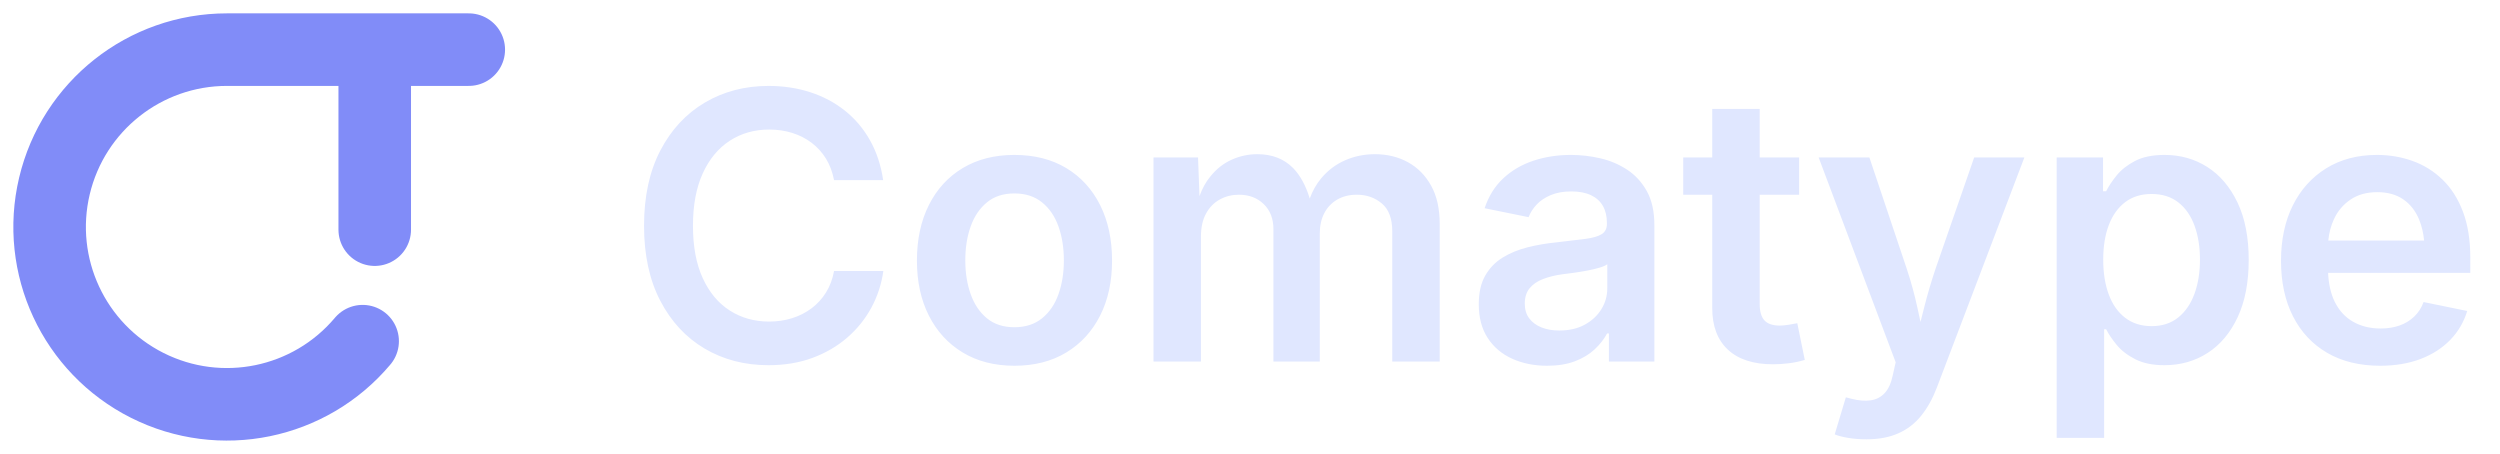
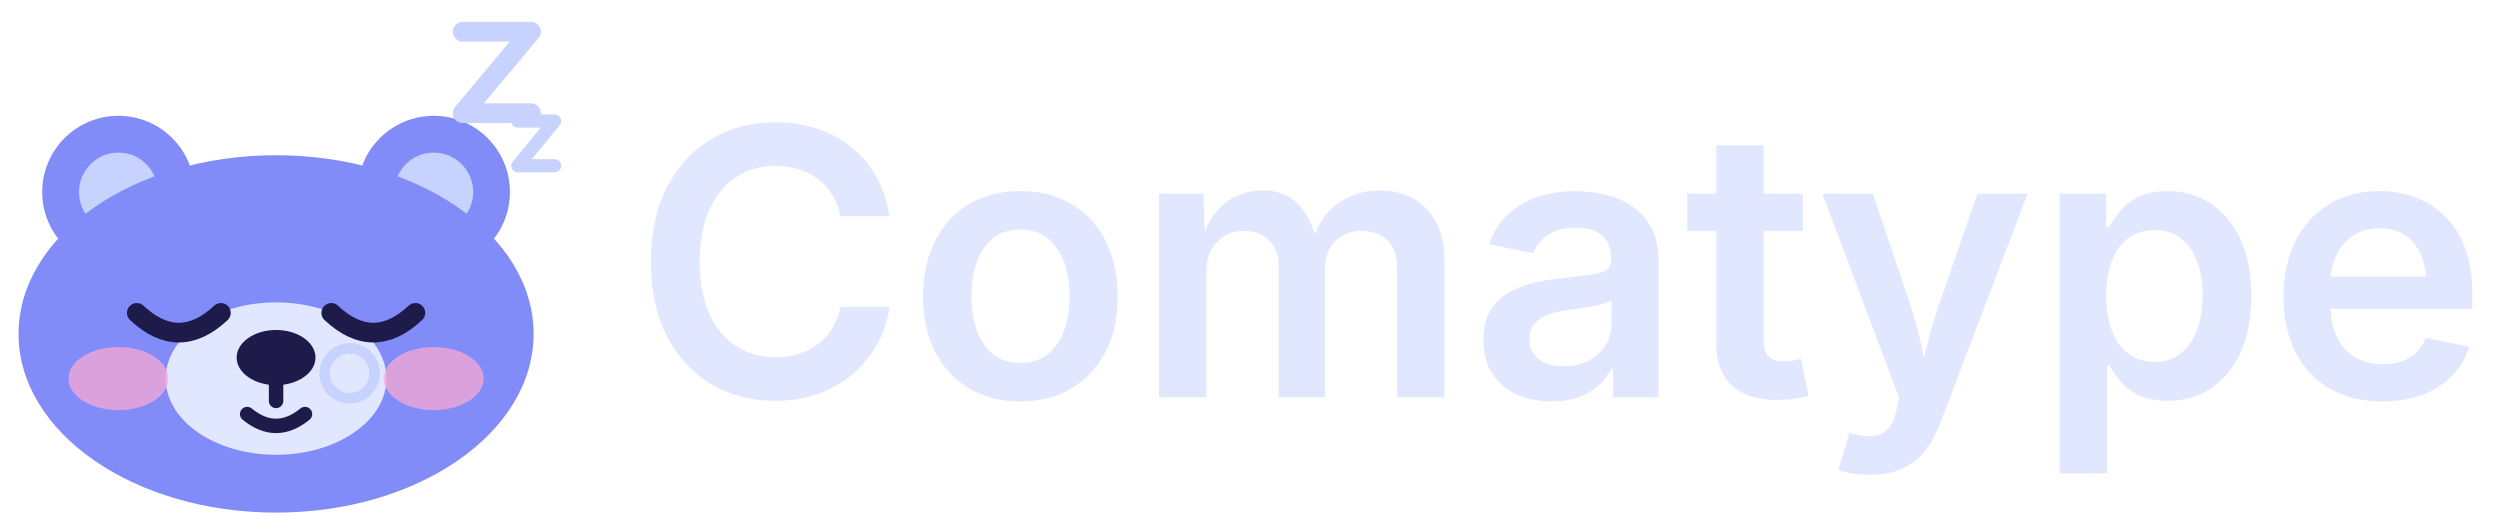
- <svg xmlns="http://www.w3.org/2000/svg" viewBox="-4 -4 749 136" width="749" height="136" role="img" aria-label="Comatype">
-   <g transform="translate(-28.58 -40.65) scale(0.4025)">
-     <path d="M331 345A132 132 0 1 1 230 128L410 128M340 128L340 262" fill="none" stroke="#818cf8" stroke-width="54" stroke-linecap="round" stroke-linejoin="round" />
+ <svg xmlns="http://www.w3.org/2000/svg" viewBox="-4 -4 751 158" width="751" height="158" role="img" aria-label="Comatype">
+   <g transform="translate(-22.11 -23.68) scale(0.3947)">
+     <g>
+       <circle cx="136" cy="196" r="58" fill="#818cf8" />
+       <circle cx="136" cy="196" r="30" fill="#c7d2fe" />
+       <circle cx="376" cy="196" r="58" fill="#818cf8" />
+       <circle cx="376" cy="196" r="30" fill="#c7d2fe" />
+       <ellipse cx="256" cy="304" rx="196" ry="136" fill="#818cf8" />
+       <ellipse cx="256" cy="338" rx="84" ry="58" fill="#e0e7ff" />
+       <ellipse cx="136" cy="338" rx="38" ry="24" fill="#f9a8d4" opacity="0.75" />
+       <ellipse cx="376" cy="338" rx="38" ry="24" fill="#f9a8d4" opacity="0.75" />
+       <path d="M150 288q32 30 64 0M298 288q32 30 64 0" fill="none" stroke="#1e1b4b" stroke-width="15" stroke-linecap="round" />
+       <ellipse cx="256" cy="322" rx="30" ry="21" fill="#1e1b4b" />
+       <path d="M256 343v12M234 365q22 18 44 0" fill="none" stroke="#1e1b4b" stroke-width="11" stroke-linecap="round" stroke-linejoin="round" />
+       <circle cx="312" cy="334" r="19" fill="none" stroke="#c7d2fe" stroke-width="8" />
+       <path d="M398 74h52l-52 62h52" fill="none" stroke="#c7d2fe" stroke-width="15" stroke-linecap="round" stroke-linejoin="round" />
+       <path d="M440 142h28l-28 34h28" fill="none" stroke="#c7d2fe" stroke-width="10" stroke-linecap="round" stroke-linejoin="round" />
+     </g>
  </g>
-   <path d="M226.25 105.414Q215.532 105.414 207.11 100.437Q198.688 95.461 193.821 86.109Q188.954 76.757 188.954 63.632Q188.954 50.453 193.848 41.074Q198.743 31.695 207.192 26.718Q215.641 21.742 226.25 21.742Q232.922 21.742 238.747 23.629Q244.571 25.515 249.137 29.152Q253.704 32.789 256.657 38.039Q259.61 43.289 260.594 49.961H245.883Q245.172 46.297 243.45 43.507Q241.727 40.718 239.157 38.777Q236.586 36.836 233.36 35.824Q230.133 34.812 226.469 34.812Q219.797 34.812 214.629 38.175Q209.461 41.539 206.536 47.965Q203.61 54.39 203.61 63.632Q203.61 72.984 206.563 79.382Q209.516 85.781 214.684 89.062Q219.852 92.343 226.415 92.343Q230.079 92.343 233.305 91.332Q236.532 90.32 239.129 88.379Q241.727 86.437 243.477 83.621Q245.227 80.804 245.883 77.195H260.649Q259.829 83.047 257.067 88.16Q254.305 93.273 249.821 97.156Q245.336 101.039 239.403 103.226Q233.469 105.414 226.25 105.414ZM299.915 105.578Q291 105.578 284.438 101.613Q277.875 97.648 274.293 90.566Q270.711 83.484 270.711 74.078Q270.711 64.562 274.293 57.425Q277.875 50.289 284.438 46.351Q291 42.414 299.915 42.414Q308.883 42.414 315.446 46.351Q322.008 50.289 325.59 57.425Q329.172 64.562 329.172 74.078Q329.172 83.484 325.59 90.566Q322.008 97.648 315.446 101.613Q308.883 105.578 299.915 105.578ZM299.915 94.039Q304.891 94.039 308.2 91.359Q311.508 88.679 313.122 84.14Q314.735 79.601 314.735 74.023Q314.735 68.39 313.122 63.851Q311.508 59.312 308.2 56.632Q304.891 53.953 299.915 53.953Q294.938 53.953 291.684 56.632Q288.43 59.312 286.817 63.824Q285.204 68.336 285.204 74.023Q285.204 79.601 286.817 84.14Q288.43 88.679 291.684 91.359Q294.938 94.039 299.915 94.039ZM341.586 104.32V43.179H354.93L355.368 54.773Q356.571 51.382 358.54 48.976Q361.274 45.531 364.965 43.863Q368.657 42.195 372.704 42.195Q379.321 42.195 383.422 46.351Q386.649 49.687 388.399 55.484Q389.657 52.039 391.79 49.468Q394.797 45.859 398.981 44.027Q403.165 42.195 407.922 42.195Q413.446 42.195 417.821 44.601Q422.196 47.007 424.766 51.629Q427.336 56.25 427.336 63.086V104.32H413.118V65.273Q413.118 59.586 410 56.961Q406.883 54.336 402.508 54.336Q399.118 54.336 396.602 55.812Q394.086 57.289 392.747 59.886Q391.407 62.484 391.407 65.929V104.32H377.516V64.617Q377.516 59.968 374.618 57.152Q371.719 54.336 367.18 54.336Q364.063 54.336 361.465 55.757Q358.868 57.179 357.336 59.968Q355.805 62.757 355.805 66.859V104.32ZM459.493 105.578Q453.696 105.578 449.047 103.472Q444.399 101.367 441.719 97.265Q439.04 93.164 439.04 87.148Q439.04 81.953 440.981 78.562Q442.922 75.172 446.231 73.148Q449.54 71.125 453.696 70.086Q457.852 69.047 462.336 68.609Q467.641 68.007 470.977 67.57Q474.313 67.132 475.872 66.148Q477.43 65.164 477.43 63.086V62.812Q477.43 59.804 476.227 57.699Q475.024 55.593 472.645 54.472Q470.266 53.351 466.766 53.351Q463.211 53.351 460.614 54.445Q458.016 55.539 456.375 57.289Q454.735 59.039 453.969 61.062L440.79 58.382Q442.594 52.968 446.368 49.441Q450.141 45.914 455.364 44.164Q460.586 42.414 466.711 42.414Q471.032 42.414 475.434 43.425Q479.836 44.437 483.5 46.843Q487.165 49.25 489.407 53.297Q491.649 57.343 491.649 63.468V104.32H478.032V95.898H477.485Q476.118 98.468 473.739 100.683Q471.36 102.898 467.832 104.238Q464.305 105.578 459.493 105.578ZM463.157 95.023Q467.586 95.023 470.786 93.273Q473.985 91.523 475.762 88.652Q477.54 85.781 477.54 82.39V75.172Q476.829 75.718 475.161 76.211Q473.493 76.703 471.442 77.086Q469.391 77.468 467.395 77.742Q465.399 78.015 464.032 78.179Q460.86 78.617 458.29 79.601Q455.719 80.586 454.27 82.363Q452.821 84.14 452.821 86.984Q452.821 89.609 454.161 91.386Q455.5 93.164 457.825 94.093Q460.149 95.023 463.157 95.023ZM535.016 43.179V54.336H523.204V87.093Q523.204 90.429 524.625 91.988Q526.047 93.547 529.274 93.547Q530.258 93.547 531.872 93.3Q533.485 93.054 534.469 92.836L536.711 103.828Q534.36 104.539 531.899 104.84Q529.438 105.14 527.196 105.14Q518.391 105.14 513.688 100.765Q508.985 96.39 508.985 88.297V54.336H500.29V43.179H508.985V28.632H523.204V43.179ZM545.68 126.14 549.016 115.039 550.711 115.476Q553.938 116.297 556.454 115.941Q558.969 115.586 560.665 113.754Q562.36 111.922 563.071 108.422L563.946 104.539L540.868 43.179H556.071L567.227 76.429Q569.196 82.336 570.454 88.187Q570.891 90.32 571.383 92.453Q571.93 90.32 572.477 88.132Q573.954 82.281 575.922 76.429L587.461 43.179H602.5L576.25 112.195Q574.391 117.062 571.602 120.535Q568.813 124.007 564.766 125.812Q560.719 127.617 555.196 127.617Q552.188 127.617 549.645 127.179Q547.102 126.742 545.68 126.14ZM612.18 127.179V43.179H626.071V53.297H627Q628.094 51.109 630.118 48.593Q632.141 46.078 635.614 44.246Q639.086 42.414 644.5 42.414Q651.61 42.414 657.297 46.023Q662.985 49.632 666.348 56.66Q669.711 63.687 669.711 73.859Q669.711 83.922 666.43 90.976Q663.149 98.031 657.434 101.722Q651.719 105.414 644.446 105.414Q639.25 105.414 635.75 103.636Q632.25 101.859 630.172 99.343Q628.094 96.828 627 94.64H626.399V127.179ZM640.618 93.711Q645.375 93.711 648.602 91.113Q651.829 88.515 653.469 84.004Q655.11 79.492 655.11 73.804Q655.11 68.117 653.497 63.66Q651.883 59.203 648.657 56.66Q645.43 54.117 640.618 54.117Q635.915 54.117 632.688 56.578Q629.461 59.039 627.793 63.441Q626.125 67.843 626.125 73.804Q626.125 79.765 627.793 84.25Q629.461 88.734 632.715 91.222Q635.969 93.711 640.618 93.711ZM709.086 105.578Q699.844 105.578 693.2 101.695Q686.555 97.812 682.973 90.757Q679.391 83.703 679.391 74.132Q679.391 64.672 682.918 57.562Q686.446 50.453 692.926 46.433Q699.407 42.414 708.157 42.414Q713.735 42.414 718.793 44.218Q723.852 46.023 727.762 49.797Q731.672 53.57 733.887 59.394Q736.102 65.218 736.102 73.257V77.742H693.5Q693.719 82.773 695.469 86.382Q697.438 90.375 700.993 92.398Q704.547 94.422 709.25 94.422Q712.368 94.422 714.911 93.519Q717.454 92.617 719.313 90.84Q721.172 89.062 722.102 86.492L735.172 89.172Q733.696 94.093 730.141 97.785Q726.586 101.476 721.254 103.527Q715.922 105.578 709.086 105.578ZM693.555 68.062H722.266Q721.938 64.672 720.79 61.828Q719.204 57.945 716.059 55.757Q712.915 53.57 708.211 53.57Q703.508 53.57 700.227 55.785Q696.946 58 695.25 61.664Q693.883 64.617 693.555 68.062Z" fill="#e0e7ff" />
+   <path d="M228.824 116.414Q218.106 116.414 209.684 111.437Q201.262 106.461 196.395 97.109Q191.528 87.757 191.528 74.632Q191.528 61.453 196.422 52.074Q201.317 42.695 209.766 37.718Q218.215 32.742 228.824 32.742Q235.496 32.742 241.321 34.629Q247.145 36.515 251.711 40.152Q256.278 43.789 259.231 49.039Q262.184 54.289 263.168 60.961H248.457Q247.746 57.297 246.024 54.507Q244.301 51.718 241.731 49.777Q239.16 47.836 235.934 46.824Q232.707 45.812 229.043 45.812Q222.371 45.812 217.203 49.175Q212.035 52.539 209.11 58.965Q206.184 65.39 206.184 74.632Q206.184 83.984 209.137 90.382Q212.09 96.781 217.258 100.062Q222.426 103.343 228.988 103.343Q232.653 103.343 235.879 102.332Q239.106 101.32 241.703 99.379Q244.301 97.437 246.051 94.621Q247.801 91.804 248.457 88.195H263.223Q262.403 94.047 259.641 99.16Q256.879 104.273 252.395 108.156Q247.91 112.039 241.977 114.226Q236.043 116.414 228.824 116.414ZM302.488 116.578Q293.574 116.578 287.012 112.613Q280.449 108.648 276.867 101.566Q273.285 94.484 273.285 85.078Q273.285 75.562 276.867 68.425Q280.449 61.289 287.012 57.351Q293.574 53.414 302.488 53.414Q311.457 53.414 318.02 57.351Q324.582 61.289 328.164 68.425Q331.746 75.562 331.746 85.078Q331.746 94.484 328.164 101.566Q324.582 108.648 318.02 112.613Q311.457 116.578 302.488 116.578ZM302.488 105.039Q307.465 105.039 310.774 102.359Q314.082 99.679 315.696 95.14Q317.309 90.601 317.309 85.023Q317.309 79.39 315.696 74.851Q314.082 70.312 310.774 67.632Q307.465 64.953 302.488 64.953Q297.512 64.953 294.258 67.632Q291.004 70.312 289.391 74.824Q287.778 79.336 287.778 85.023Q287.778 90.601 289.391 95.14Q291.004 99.679 294.258 102.359Q297.512 105.039 302.488 105.039ZM344.16 115.32V54.179H357.504L357.942 65.773Q359.145 62.382 361.113 59.976Q363.848 56.531 367.539 54.863Q371.231 53.195 375.278 53.195Q381.895 53.195 385.996 57.351Q389.223 60.687 390.973 66.484Q392.231 63.039 394.363 60.468Q397.371 56.859 401.555 55.027Q405.738 53.195 410.496 53.195Q416.02 53.195 420.395 55.601Q424.77 58.007 427.34 62.629Q429.91 67.25 429.91 74.086V115.32H415.692V76.273Q415.692 70.586 412.574 67.961Q409.457 65.336 405.082 65.336Q401.692 65.336 399.176 66.812Q396.66 68.289 395.321 70.886Q393.981 73.484 393.981 76.929V115.32H380.09V75.617Q380.09 70.968 377.192 68.152Q374.293 65.336 369.754 65.336Q366.637 65.336 364.039 66.757Q361.442 68.179 359.91 70.968Q358.379 73.757 358.379 77.859V115.32ZM462.067 116.578Q456.27 116.578 451.621 114.472Q446.973 112.367 444.293 108.265Q441.613 104.164 441.613 98.148Q441.613 92.953 443.555 89.562Q445.496 86.172 448.805 84.148Q452.113 82.125 456.27 81.086Q460.426 80.047 464.91 79.609Q470.215 79.007 473.551 78.57Q476.887 78.132 478.446 77.148Q480.004 76.164 480.004 74.086V73.812Q480.004 70.804 478.801 68.699Q477.598 66.593 475.219 65.472Q472.84 64.351 469.34 64.351Q465.785 64.351 463.188 65.445Q460.59 66.539 458.949 68.289Q457.309 70.039 456.543 72.062L443.363 69.382Q445.168 63.968 448.942 60.441Q452.715 56.914 457.938 55.164Q463.16 53.414 469.285 53.414Q473.606 53.414 478.008 54.425Q482.41 55.437 486.074 57.843Q489.738 60.25 491.981 64.297Q494.223 68.343 494.223 74.468V115.32H480.606V106.898H480.059Q478.692 109.468 476.313 111.683Q473.934 113.898 470.406 115.238Q466.879 116.578 462.067 116.578ZM465.731 106.023Q470.16 106.023 473.36 104.273Q476.559 102.523 478.336 99.652Q480.113 96.781 480.113 93.39V86.172Q479.403 86.718 477.735 87.211Q476.067 87.703 474.016 88.086Q471.965 88.468 469.969 88.742Q467.973 89.015 466.606 89.179Q463.434 89.617 460.863 90.601Q458.293 91.586 456.844 93.363Q455.395 95.14 455.395 97.984Q455.395 100.609 456.735 102.386Q458.074 104.164 460.399 105.093Q462.723 106.023 465.731 106.023ZM537.59 54.179V65.336H525.778V98.093Q525.778 101.429 527.199 102.988Q528.621 104.547 531.848 104.547Q532.832 104.547 534.446 104.3Q536.059 104.054 537.043 103.836L539.285 114.828Q536.934 115.539 534.473 115.84Q532.012 116.14 529.77 116.14Q520.965 116.14 516.262 111.765Q511.559 107.39 511.559 99.297V65.336H502.863V54.179H511.559V39.632H525.778V54.179ZM548.254 137.14 551.59 126.039 553.285 126.476Q556.512 127.297 559.028 126.941Q561.543 126.586 563.238 124.754Q564.934 122.922 565.645 119.422L566.52 115.539L543.442 54.179H558.645L569.801 87.429Q571.77 93.336 573.028 99.187Q573.465 101.32 573.957 103.453Q574.504 101.32 575.051 99.132Q576.528 93.281 578.496 87.429L590.035 54.179H605.074L578.824 123.195Q576.965 128.062 574.176 131.535Q571.387 135.007 567.34 136.812Q563.293 138.617 557.77 138.617Q554.762 138.617 552.219 138.179Q549.676 137.742 548.254 137.14ZM614.754 138.179V54.179H628.645V64.297H629.574Q630.668 62.109 632.692 59.593Q634.715 57.078 638.188 55.246Q641.66 53.414 647.074 53.414Q654.184 53.414 659.871 57.023Q665.559 60.632 668.922 67.66Q672.285 74.687 672.285 84.859Q672.285 94.922 669.004 101.976Q665.723 109.031 660.008 112.722Q654.293 116.414 647.02 116.414Q641.824 116.414 638.324 114.636Q634.824 112.859 632.746 110.343Q630.668 107.828 629.574 105.64H628.973V138.179ZM643.192 104.711Q647.949 104.711 651.176 102.113Q654.403 99.515 656.043 95.004Q657.684 90.492 657.684 84.804Q657.684 79.117 656.071 74.66Q654.457 70.203 651.231 67.66Q648.004 65.117 643.192 65.117Q638.488 65.117 635.262 67.578Q632.035 70.039 630.367 74.441Q628.699 78.843 628.699 84.804Q628.699 90.765 630.367 95.25Q632.035 99.734 635.289 102.222Q638.543 104.711 643.192 104.711ZM711.66 116.578Q702.418 116.578 695.774 112.695Q689.129 108.812 685.547 101.757Q681.965 94.703 681.965 85.132Q681.965 75.672 685.492 68.562Q689.02 61.453 695.5 57.433Q701.981 53.414 710.731 53.414Q716.309 53.414 721.367 55.218Q726.426 57.023 730.336 60.797Q734.246 64.57 736.461 70.394Q738.676 76.218 738.676 84.257V88.742H696.074Q696.293 93.773 698.043 97.382Q700.012 101.375 703.567 103.398Q707.121 105.422 711.824 105.422Q714.942 105.422 717.485 104.519Q720.028 103.617 721.887 101.84Q723.746 100.062 724.676 97.492L737.746 100.172Q736.27 105.093 732.715 108.785Q729.16 112.476 723.828 114.527Q718.496 116.578 711.66 116.578ZM696.129 79.062H724.84Q724.512 75.672 723.363 72.828Q721.778 68.945 718.633 66.757Q715.488 64.57 710.785 64.57Q706.082 64.57 702.801 66.785Q699.52 69 697.824 72.664Q696.457 75.617 696.129 79.062Z" fill="#e0e7ff" />
</svg>
